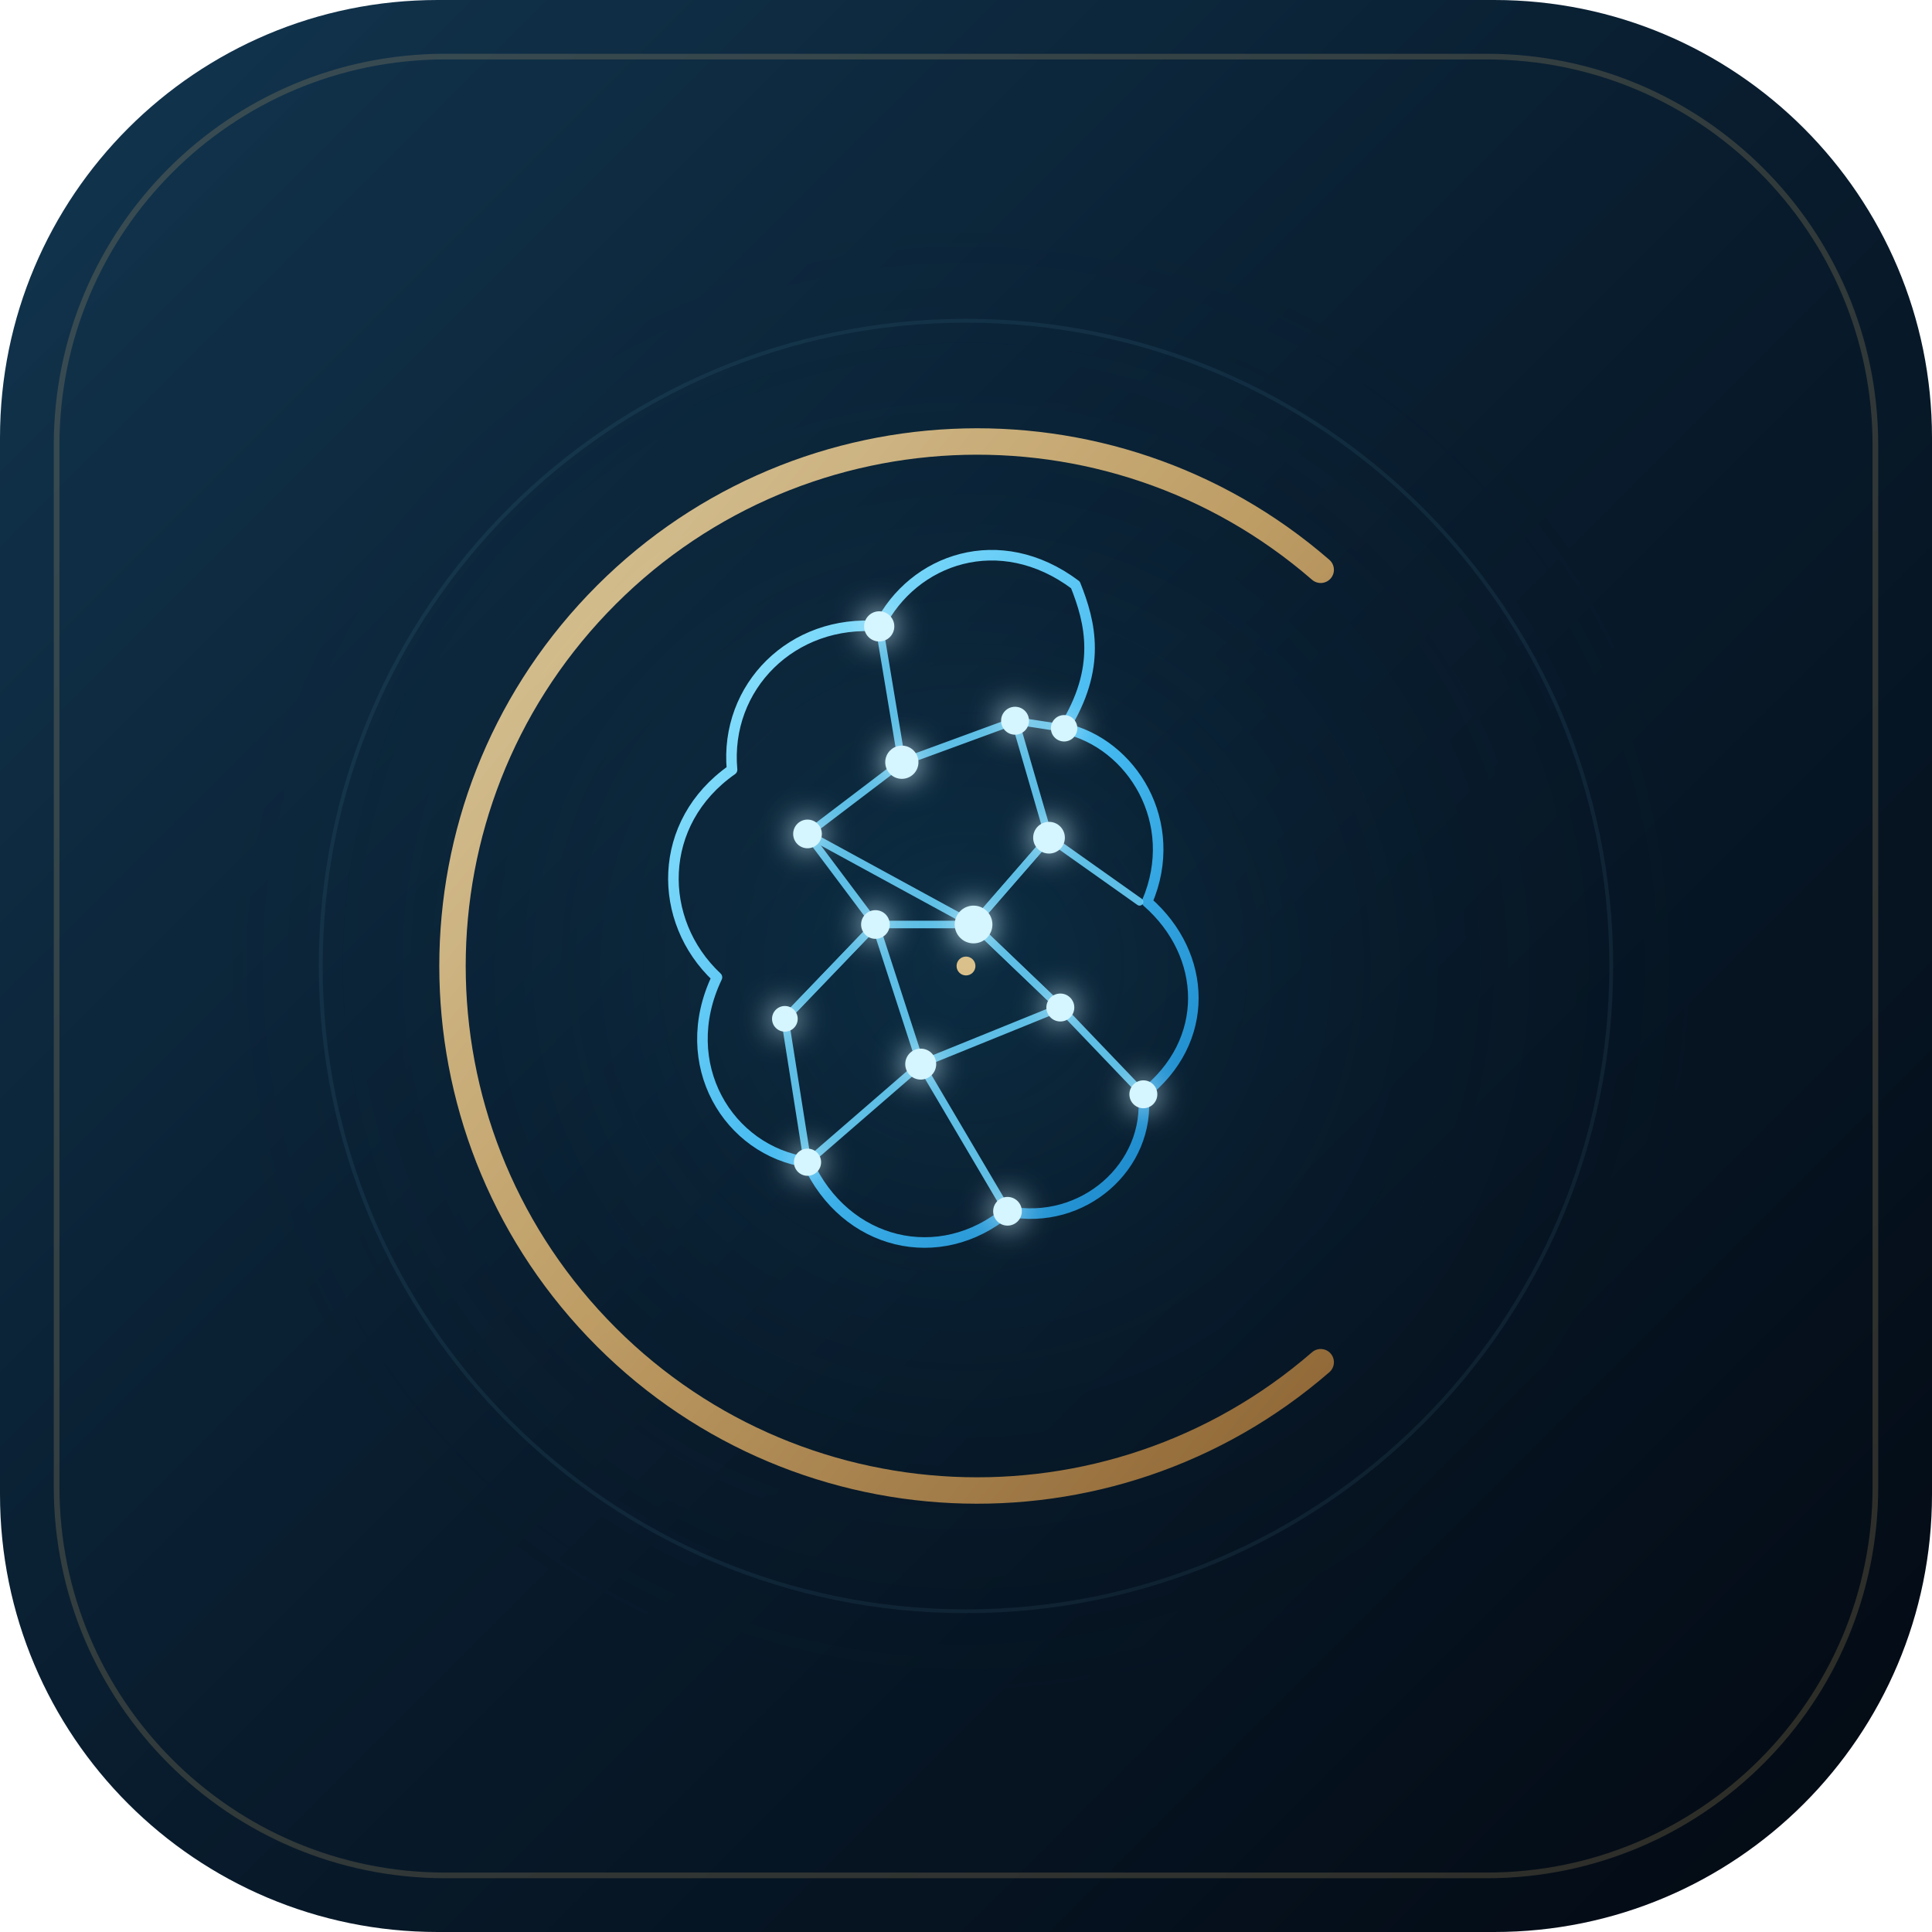
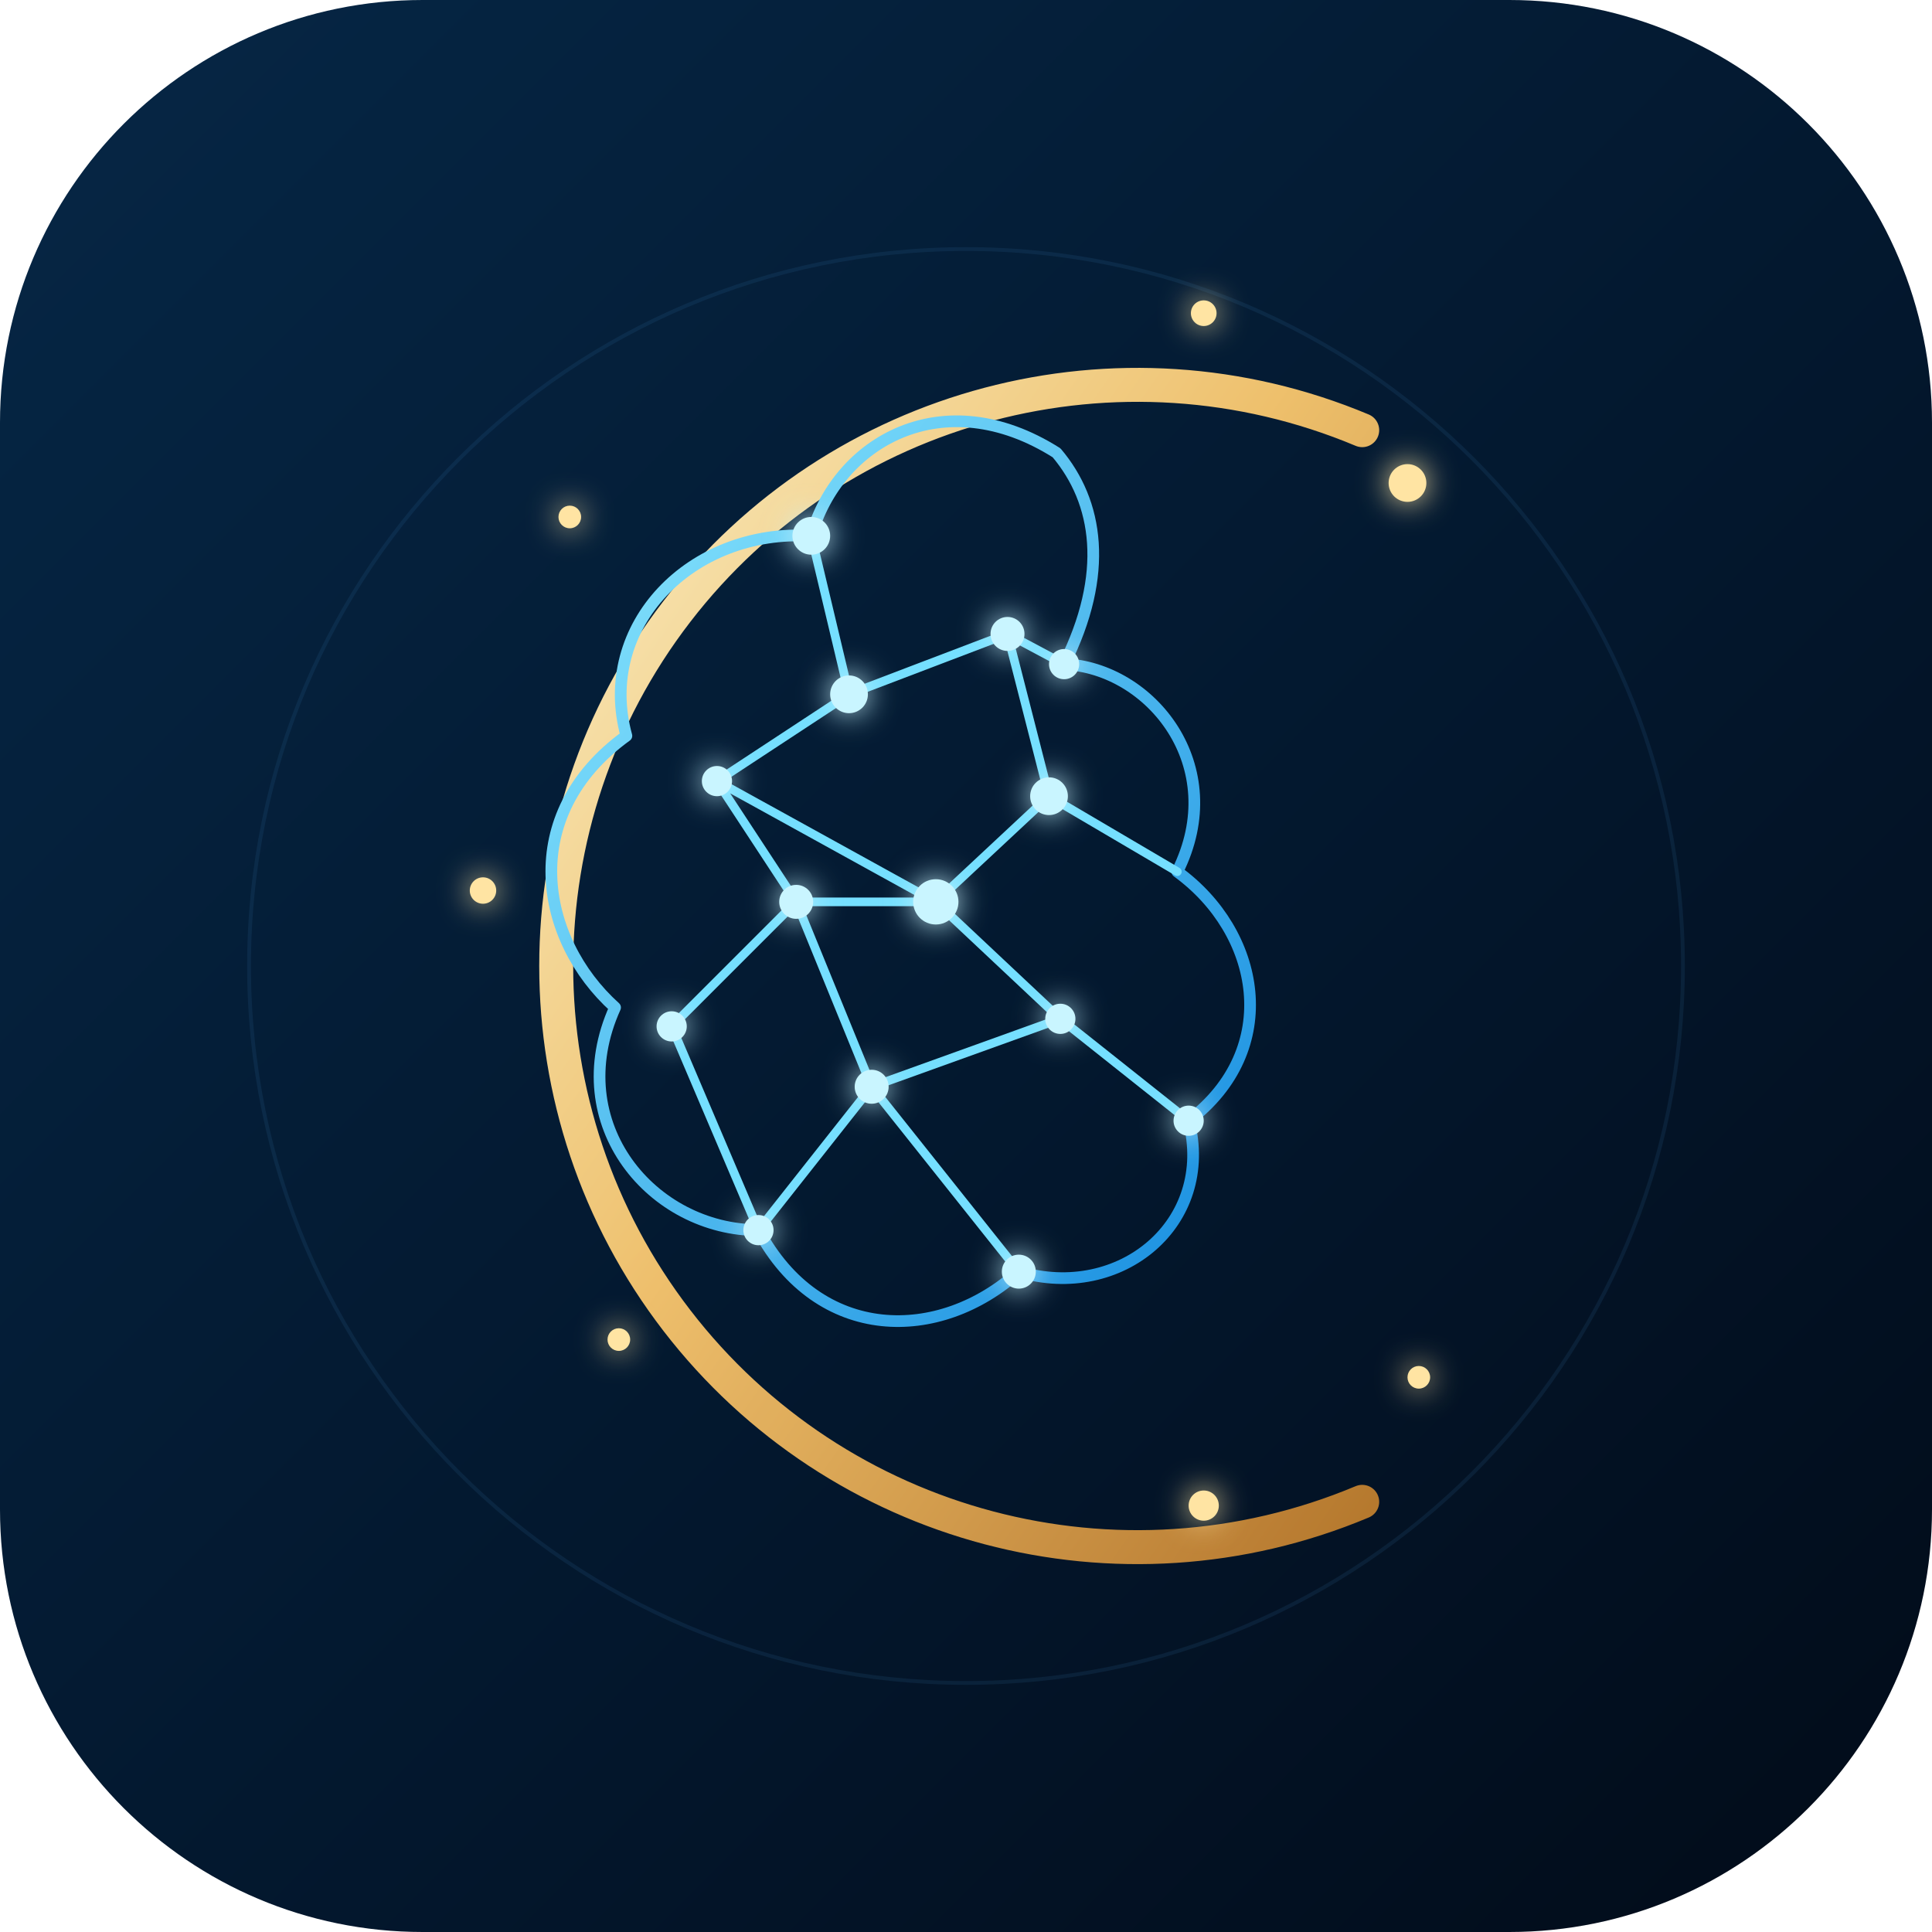
<svg xmlns="http://www.w3.org/2000/svg" viewBox="0 0 512 512">
  <defs>
    <linearGradient id="bg" x1="0" y1="0" x2="1" y2="1">
-       <stop stop-color="#123650" />
-       <stop offset=".52" stop-color="#081b2c" />
-       <stop offset="1" stop-color="#030912" />
+       <stop stop-color="#062746" />
+       <stop offset=".58" stop-color="#03172d" />
+       <stop offset="1" stop-color="#020b18" />
    </linearGradient>
-     <radialGradient id="aura">
-       <stop stop-color="#1b6a91" stop-opacity=".22" />
-       <stop offset="1" stop-color="#071421" stop-opacity="0" />
-     </radialGradient>
    <linearGradient id="gold" x1="0" y1="0" x2="1" y2="1">
-       <stop stop-color="#f7dfaa" />
-       <stop offset=".5" stop-color="#d6ad6b" />
-       <stop offset="1" stop-color="#9e6e36" />
+       <stop stop-color="#fff1c7" />
+       <stop offset=".45" stop-color="#f3c36d" />
+       <stop offset="1" stop-color="#b97a2d" />
    </linearGradient>
    <linearGradient id="blue" x1="0" y1="0" x2="1" y2="1">
-       <stop stop-color="#9beaff" />
-       <stop offset=".55" stop-color="#44b9f0" />
-       <stop offset="1" stop-color="#147fc3" />
+       <stop stop-color="#8deaff" />
+       <stop offset="1" stop-color="#148bdf" />
    </linearGradient>
-     <filter id="glow" x="-40%" y="-40%" width="180%" height="180%">
+     <filter id="glow" x="-70%" y="-70%" width="240%" height="240%">
      <feGaussianBlur stdDeviation="4" result="b" />
      <feMerge>
        <feMergeNode in="b" />
        <feMergeNode in="SourceGraphic" />
      </feMerge>
    </filter>
  </defs>
-   <rect width="512" height="512" rx="116" fill="url(#bg)" />
-   <circle cx="256" cy="256" r="204" fill="url(#aura)" />
-   <rect x="15" y="15" width="482" height="482" rx="103" fill="none" stroke="#d9b477" stroke-opacity=".2" stroke-width="1.5" />
-   <circle cx="256" cy="256" r="171" fill="none" stroke="#7ccce8" stroke-opacity=".08" />
-   <path d="M350 151 A139 139 0 1 0 350 361" fill="none" stroke="url(#gold)" stroke-width="7" stroke-linecap="round" opacity=".88" />
-   <path d="M285 155 C265 140 242 148 233 166 C210 164 192 182 194 204 C174 218 174 244 190 259 C179 282 193 305 214 308 C224 330 249 336 267 321 C287 325 305 309 303 290 C321 276 320 253 304 239 C313 218 300 197 282 193 C292 177 289 165 285 155 Z" fill="none" stroke="url(#blue)" stroke-width="2.8" stroke-linecap="round" stroke-linejoin="round" />
-   <g fill="none" stroke="#67cef7" stroke-width="2" stroke-linecap="round" stroke-linejoin="round" opacity=".9">
-     <path d="M233 166 L239 202 L214 221 L232 245 L208 270 L214 308" />
-     <path d="M239 202 L269 191 L282 193 M269 191 L278 222 L258 245 L281 267 L303 290" />
-     <path d="M214 221 L258 245 L232 245 L244 282 L267 321" />
-     <path d="M208 270 L232 245 M278 222 L302 239 M258 245 L281 267 L244 282" />
-     <path d="M244 282 L214 308 M258 245 L278 222" />
+   <rect width="512" height="512" rx="112" fill="url(#bg)" />
+   <circle cx="256" cy="256" r="190" fill="none" stroke="#3b8dc4" stroke-opacity=".12" />
+   <path d="M361 114 A154 154 0 1 0 361 398" fill="none" stroke="url(#gold)" stroke-width="9" stroke-linecap="round" opacity=".98" />
+   <path d="M280 120 C250 101 222 117 215 142 C183 140 158 166 166 195 C137 216 143 249 163 267 C149 298 173 326 201 326 C217 356 249 356 270 337 C297 345 322 324 315 297 C340 278 334 247 312 231 C326 203 305 177 282 176 C294 152 291 133 280 120Z" fill="none" stroke="url(#blue)" stroke-width="3.1" stroke-linejoin="round" />
+   <g fill="none" stroke="#75dfff" stroke-width="2.3" stroke-linecap="round" stroke-linejoin="round">
+     <path d="M215 142 L225 184 L190 207 L211 239 L178 272 L201 326 M225 184 L267 168 L282 176 M267 168 L278 211 L248 239 L281 270 L315 297 M190 207 L248 239 L211 239 L231 288 L270 337 M178 272 L211 239 M278 211 L312 231 M248 239 L281 270 L231 288 M231 288 L201 326 M248 239 L278 211" />
  </g>
-   <g fill="#d5f5ff" filter="url(#glow)">
-     <circle cx="233" cy="166" r="4" />
-     <circle cx="239" cy="202" r="4.4" />
-     <circle cx="269" cy="191" r="3.7" />
-     <circle cx="282" cy="193" r="3.5" />
-     <circle cx="278" cy="222" r="4.2" />
-     <circle cx="258" cy="245" r="5" />
-     <circle cx="232" cy="245" r="3.8" />
-     <circle cx="214" cy="221" r="3.8" />
-     <circle cx="208" cy="270" r="3.4" />
-     <circle cx="244" cy="282" r="4.1" />
-     <circle cx="281" cy="267" r="3.7" />
-     <circle cx="303" cy="290" r="3.7" />
-     <circle cx="214" cy="308" r="3.6" />
-     <circle cx="267" cy="321" r="3.8" />
+   <g fill="#c9f5ff" filter="url(#glow)">
+     <circle cx="215" cy="142" r="5" />
+     <circle cx="225" cy="184" r="5" />
+     <circle cx="267" cy="168" r="4.5" />
+     <circle cx="282" cy="176" r="4" />
+     <circle cx="278" cy="211" r="5" />
+     <circle cx="248" cy="239" r="6" />
+     <circle cx="211" cy="239" r="4.5" />
+     <circle cx="190" cy="207" r="4" />
+     <circle cx="178" cy="272" r="4" />
+     <circle cx="231" cy="288" r="4.5" />
+     <circle cx="281" cy="270" r="4" />
+     <circle cx="315" cy="297" r="4" />
+     <circle cx="201" cy="326" r="4" />
+     <circle cx="270" cy="337" r="4.5" />
  </g>
-   <circle cx="256" cy="256" r="2.5" fill="#f0cf91" opacity=".9" />
+   <g fill="#ffe4a3" filter="url(#glow)">
+     <circle cx="373" cy="128" r="5" />
+     <circle cx="319" cy="83" r="3.4" />
+     <circle cx="151" cy="137" r="3" />
+     <circle cx="128" cy="236" r="3.5" />
+     <circle cx="164" cy="355" r="3" />
+     <circle cx="319" cy="399" r="4" />
+     <circle cx="376" cy="365" r="3" />
+   </g>
</svg>
